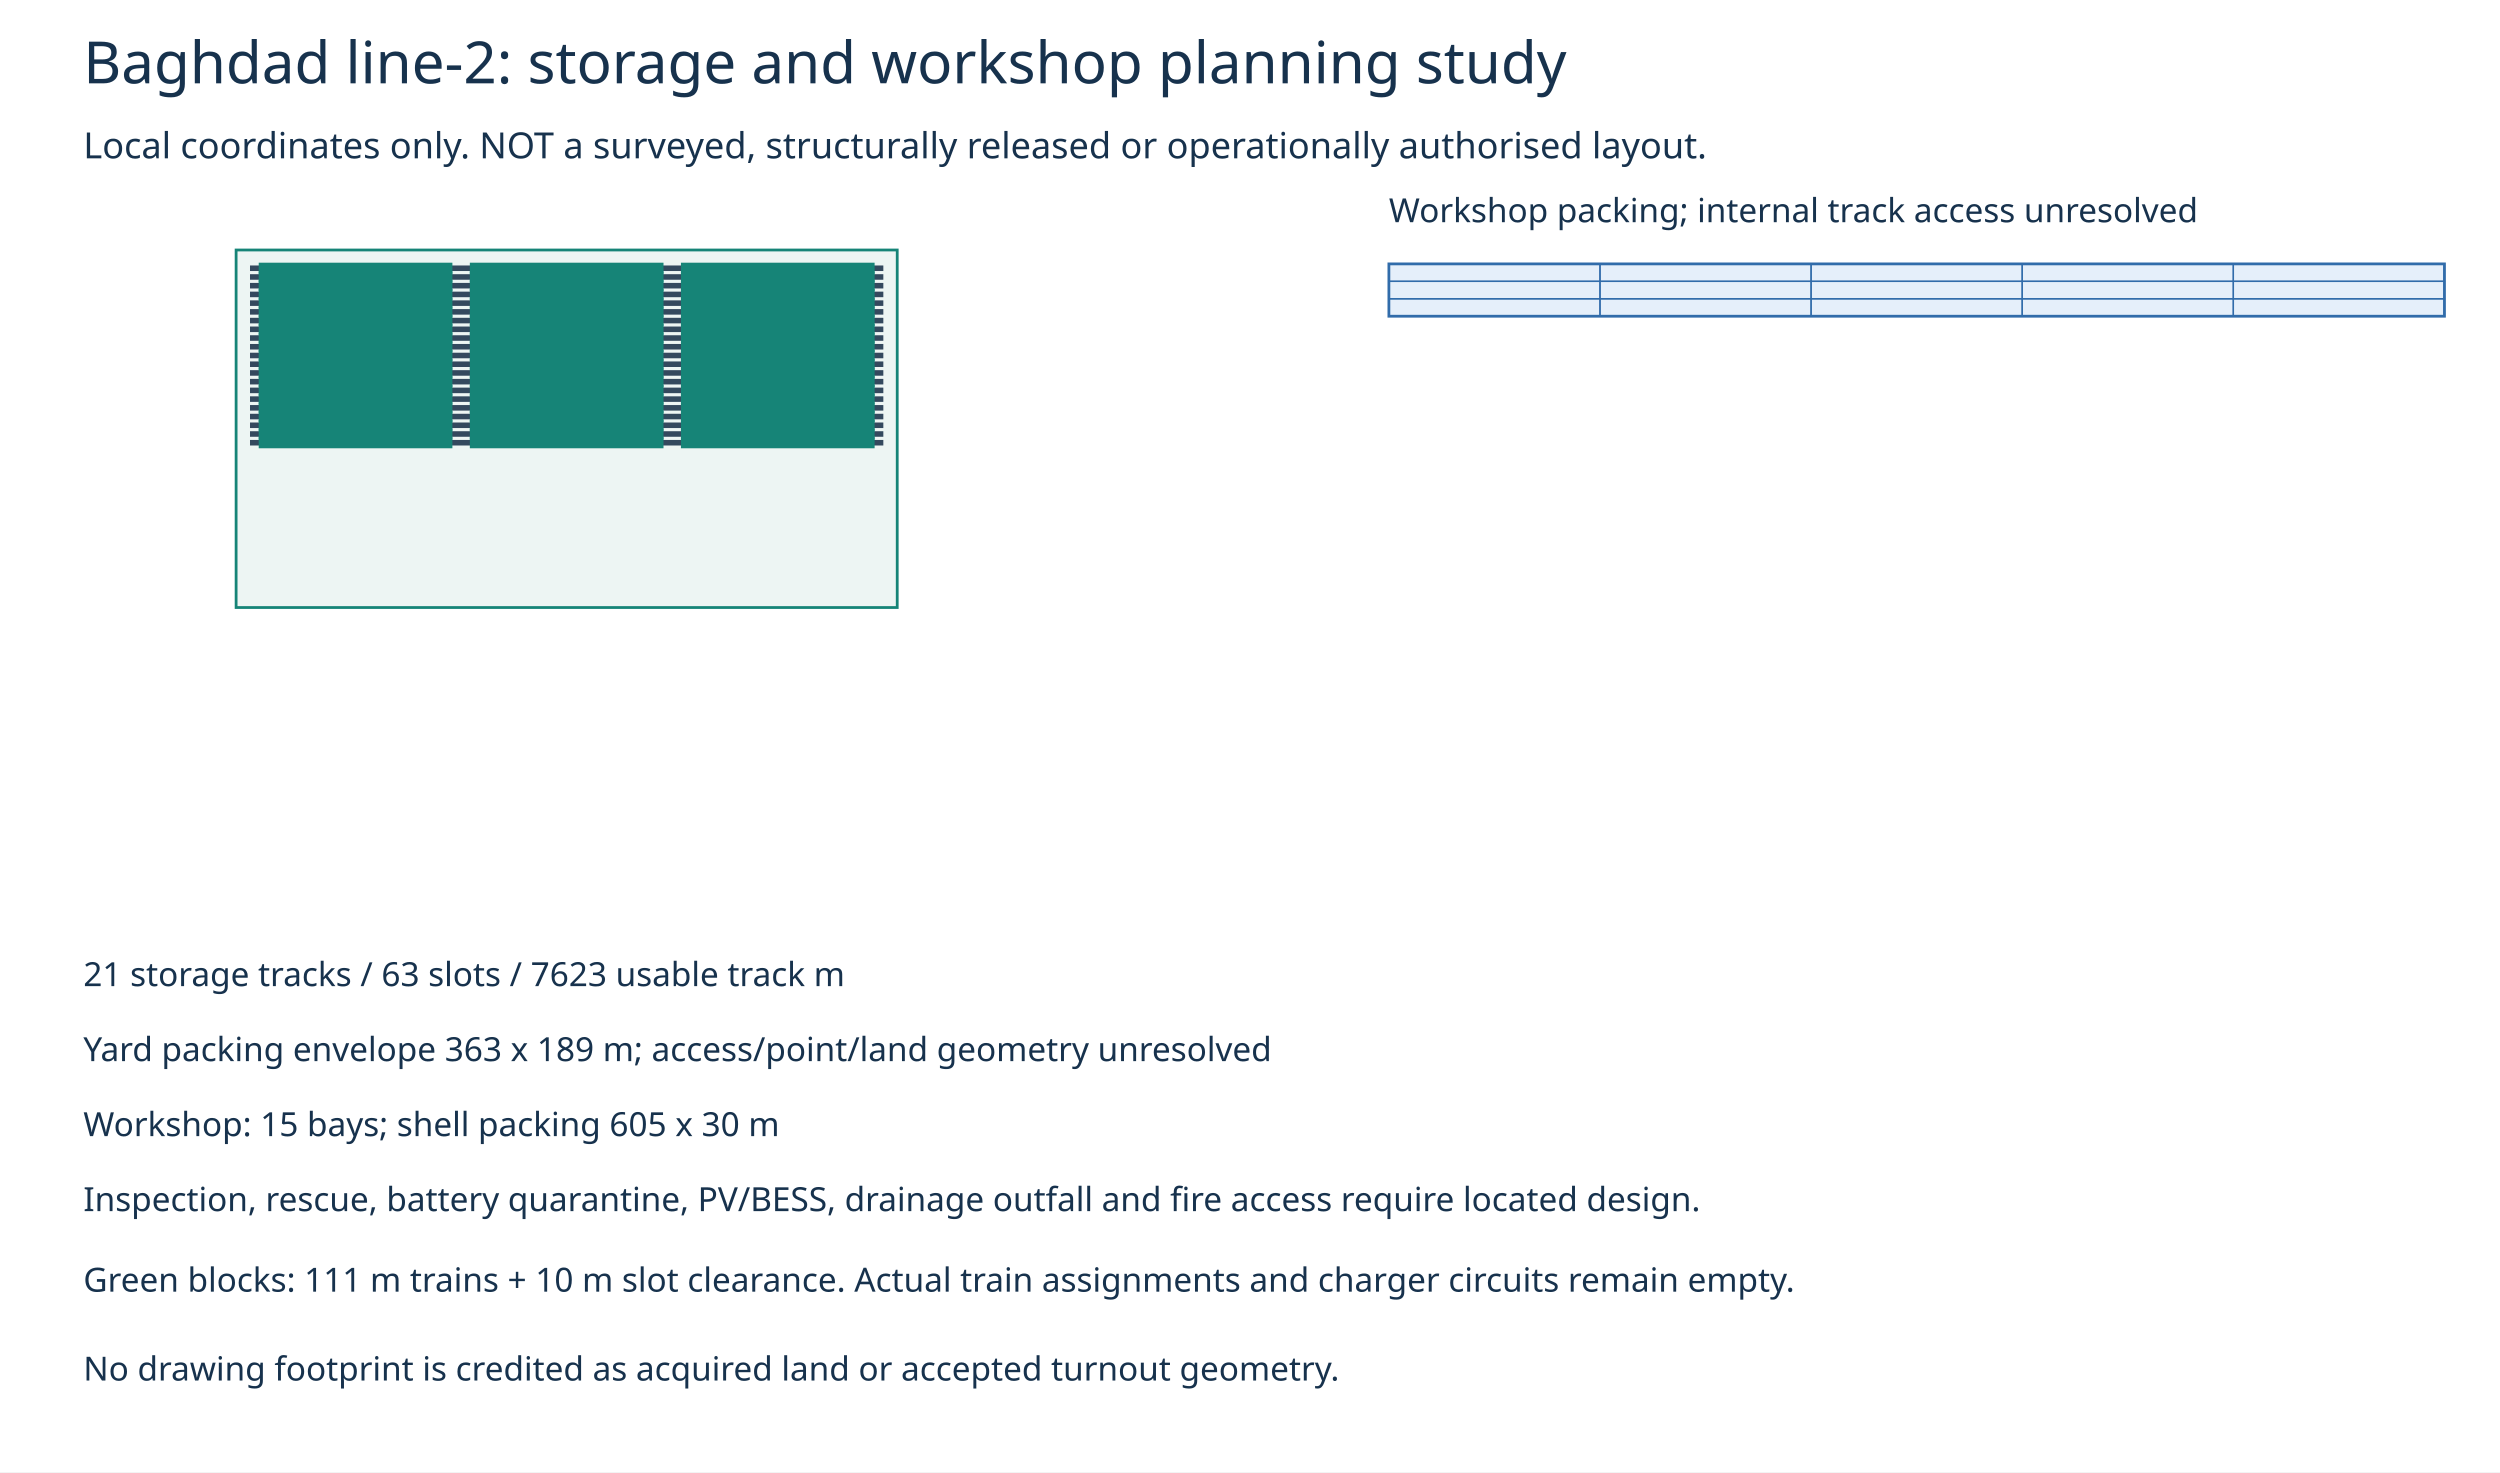
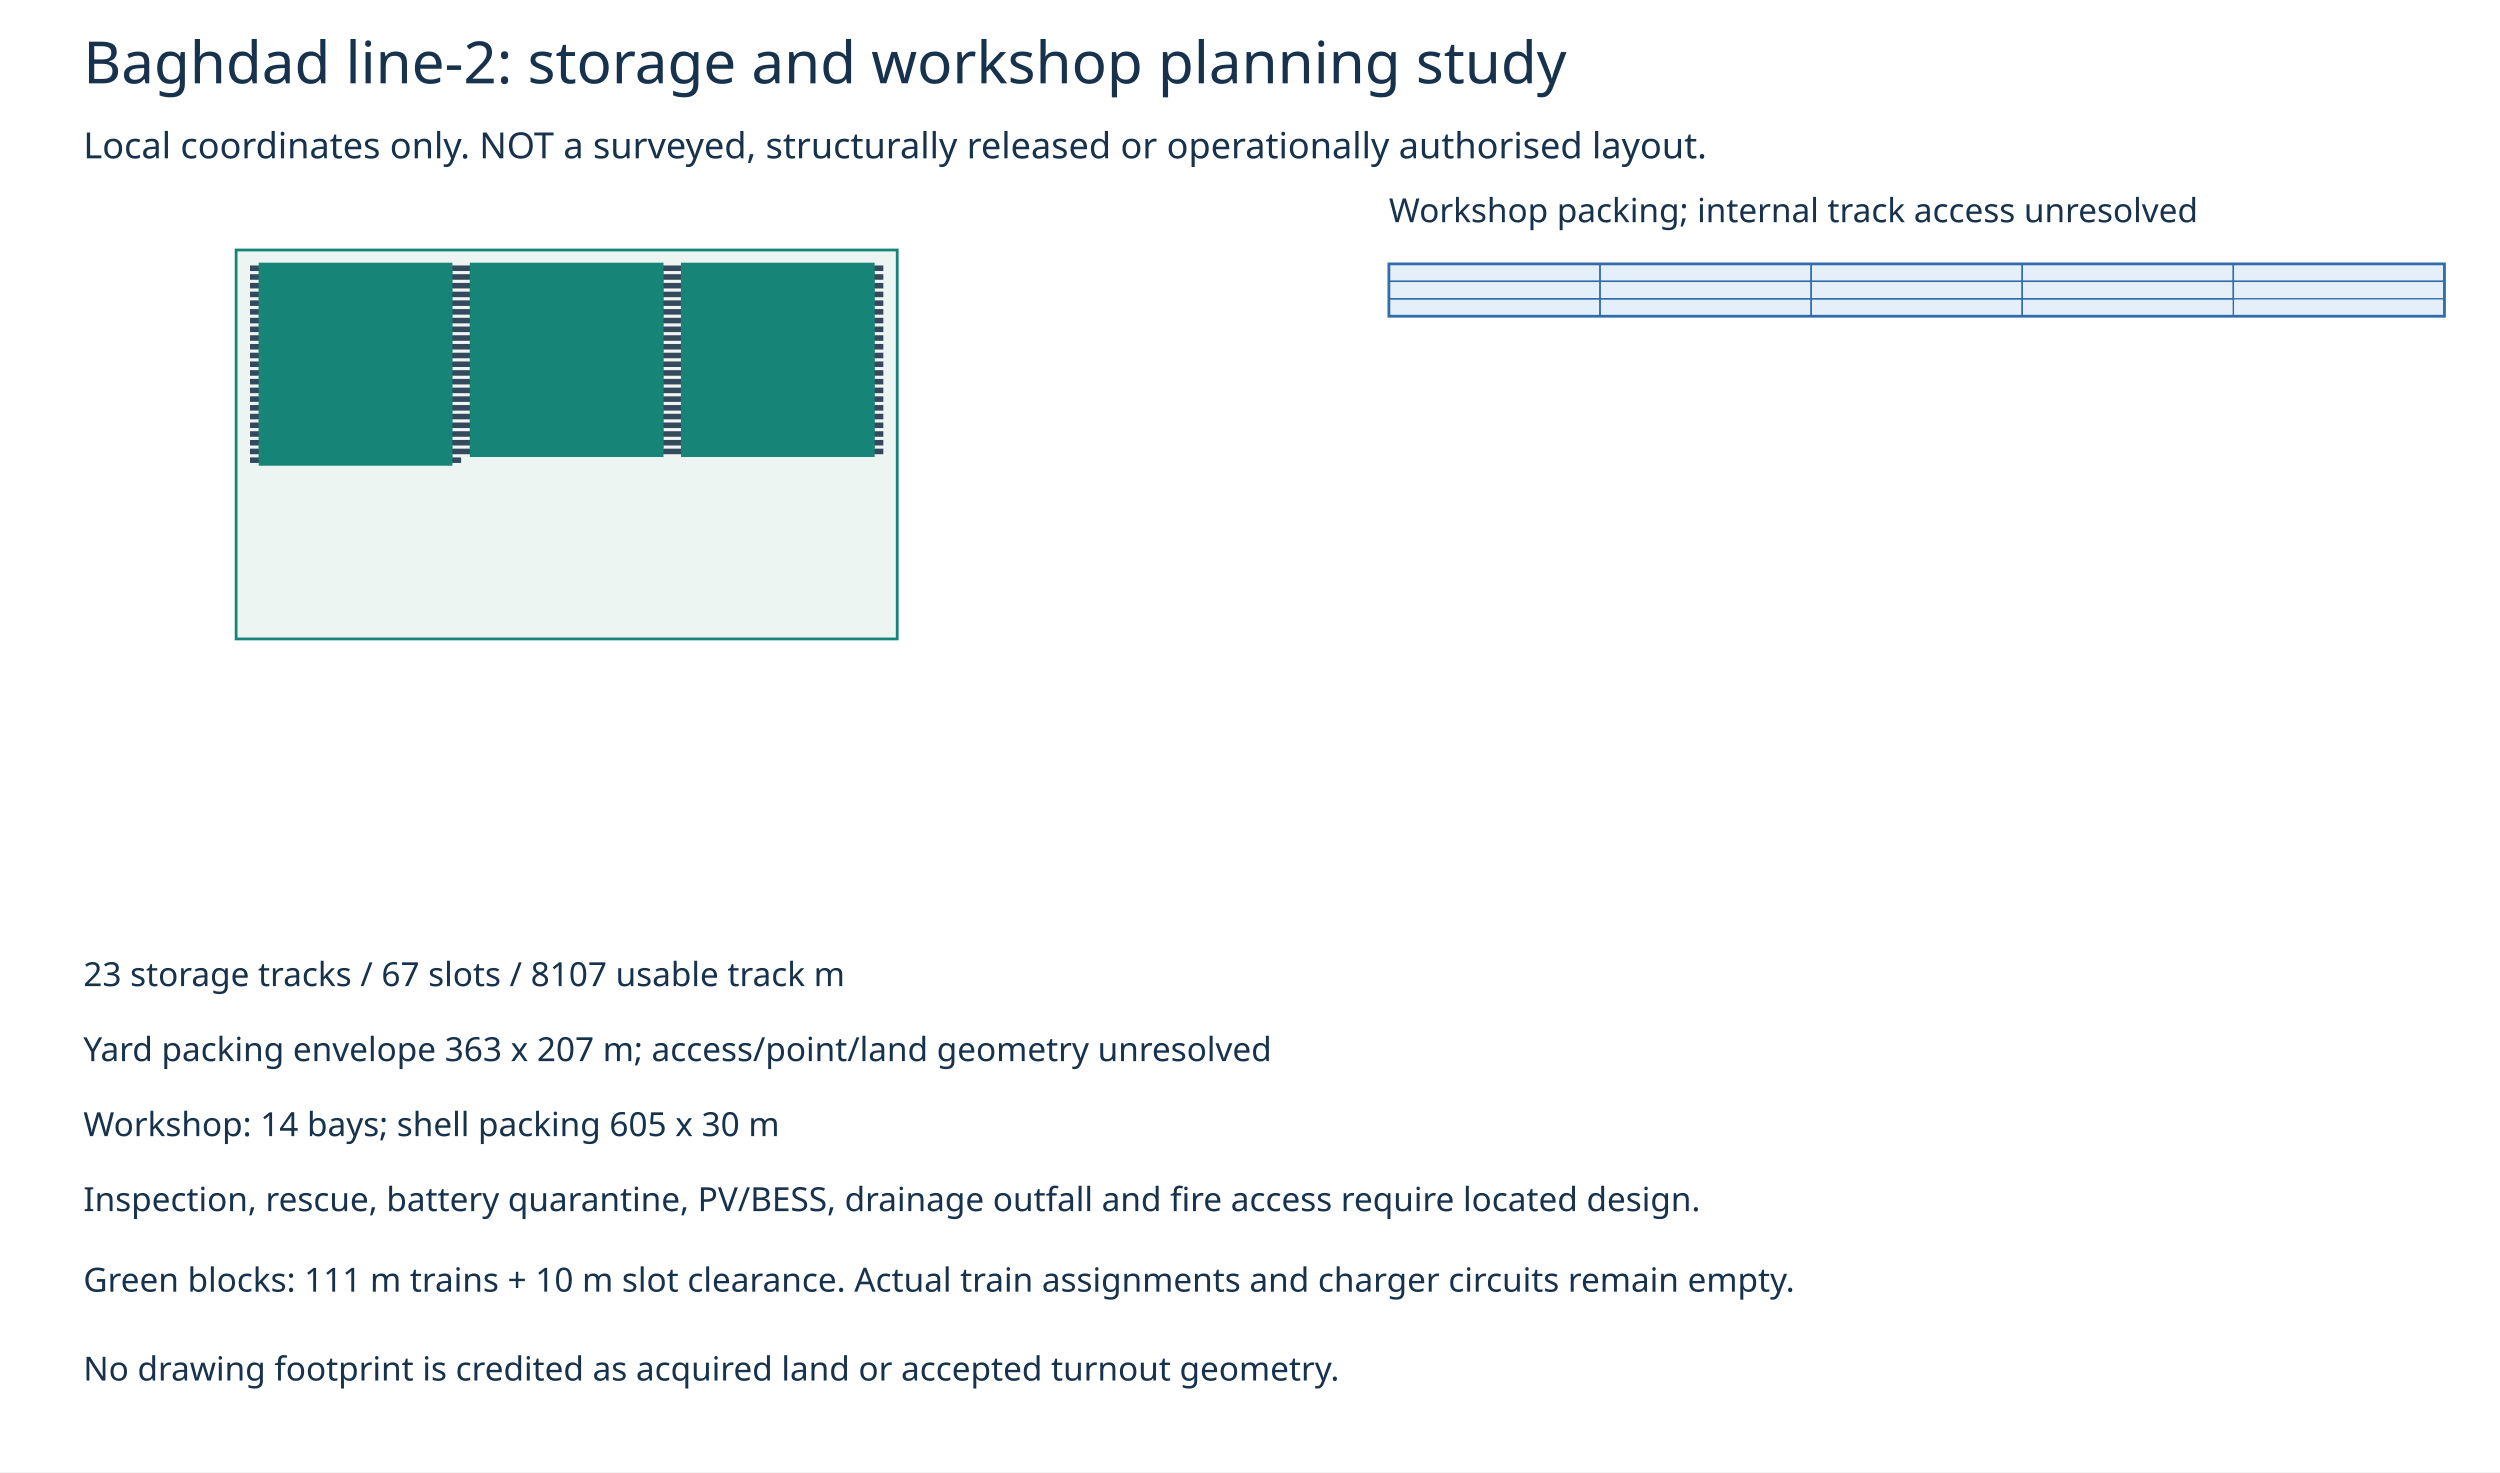
<svg xmlns="http://www.w3.org/2000/svg" width="900" height="530" viewBox="0 0 900 530">
  <rect width="900" height="530" fill="white" />
  <g font-family="sans-serif" fill="#17324d">
    <text x="30" y="30" font-size="21">Baghdad line-2: storage and workshop planning study</text>
    <text x="30" y="57" font-size="13">Local coordinates only. NOT a surveyed, structurally released or operationally authorised layout.</text>
-     <rect x="85" y="90" width="238.00" height="128.71" fill="#edf5f3" stroke="#168477" />
+     <rect x="85" y="90" width="238.00" height="140.02" fill="#edf5f3" stroke="#168477" />
    <path d="M90 96.57 H318.00" stroke="#34495e" stroke-width="2" />
    <rect x="93.14" y="94.57" width="69.72" height="4" fill="#168477" />
    <rect x="169.14" y="94.57" width="69.72" height="4" fill="#168477" />
    <rect x="245.14" y="94.57" width="69.72" height="4" fill="#168477" />
    <path d="M90 99.71 H318.00" stroke="#34495e" stroke-width="2" />
    <rect x="93.14" y="97.71" width="69.72" height="4" fill="#168477" />
    <rect x="169.14" y="97.71" width="69.72" height="4" fill="#168477" />
    <rect x="245.14" y="97.71" width="69.72" height="4" fill="#168477" />
    <path d="M90 102.85 H318.00" stroke="#34495e" stroke-width="2" />
    <rect x="93.14" y="100.85" width="69.72" height="4" fill="#168477" />
    <rect x="169.14" y="100.85" width="69.72" height="4" fill="#168477" />
    <rect x="245.14" y="100.85" width="69.72" height="4" fill="#168477" />
    <path d="M90 105.99 H318.00" stroke="#34495e" stroke-width="2" />
    <rect x="93.14" y="103.99" width="69.72" height="4" fill="#168477" />
    <rect x="169.14" y="103.99" width="69.72" height="4" fill="#168477" />
    <rect x="245.14" y="103.99" width="69.72" height="4" fill="#168477" />
    <path d="M90 109.13 H318.00" stroke="#34495e" stroke-width="2" />
    <rect x="93.14" y="107.13" width="69.72" height="4" fill="#168477" />
    <rect x="169.14" y="107.13" width="69.72" height="4" fill="#168477" />
    <rect x="245.14" y="107.13" width="69.72" height="4" fill="#168477" />
    <path d="M90 112.27 H318.00" stroke="#34495e" stroke-width="2" />
    <rect x="93.14" y="110.27" width="69.72" height="4" fill="#168477" />
    <rect x="169.14" y="110.27" width="69.72" height="4" fill="#168477" />
    <rect x="245.14" y="110.27" width="69.72" height="4" fill="#168477" />
    <path d="M90 115.41 H318.00" stroke="#34495e" stroke-width="2" />
    <rect x="93.14" y="113.41" width="69.72" height="4" fill="#168477" />
    <rect x="169.14" y="113.41" width="69.72" height="4" fill="#168477" />
    <rect x="245.14" y="113.41" width="69.72" height="4" fill="#168477" />
    <path d="M90 118.55 H318.00" stroke="#34495e" stroke-width="2" />
    <rect x="93.14" y="116.55" width="69.72" height="4" fill="#168477" />
    <rect x="169.14" y="116.55" width="69.72" height="4" fill="#168477" />
    <rect x="245.14" y="116.55" width="69.72" height="4" fill="#168477" />
    <path d="M90 121.69 H318.00" stroke="#34495e" stroke-width="2" />
    <rect x="93.14" y="119.69" width="69.72" height="4" fill="#168477" />
    <rect x="169.14" y="119.69" width="69.72" height="4" fill="#168477" />
    <rect x="245.14" y="119.69" width="69.72" height="4" fill="#168477" />
    <path d="M90 124.83 H318.00" stroke="#34495e" stroke-width="2" />
    <rect x="93.14" y="122.83" width="69.72" height="4" fill="#168477" />
    <rect x="169.14" y="122.83" width="69.72" height="4" fill="#168477" />
    <rect x="245.14" y="122.83" width="69.72" height="4" fill="#168477" />
    <path d="M90 127.98 H318.00" stroke="#34495e" stroke-width="2" />
    <rect x="93.14" y="125.98" width="69.72" height="4" fill="#168477" />
    <rect x="169.14" y="125.98" width="69.72" height="4" fill="#168477" />
    <rect x="245.14" y="125.98" width="69.72" height="4" fill="#168477" />
    <path d="M90 131.12 H318.00" stroke="#34495e" stroke-width="2" />
    <rect x="93.14" y="129.12" width="69.72" height="4" fill="#168477" />
    <rect x="169.14" y="129.12" width="69.72" height="4" fill="#168477" />
    <rect x="245.14" y="129.12" width="69.72" height="4" fill="#168477" />
    <path d="M90 134.26 H318.00" stroke="#34495e" stroke-width="2" />
    <rect x="93.14" y="132.26" width="69.72" height="4" fill="#168477" />
    <rect x="169.14" y="132.26" width="69.72" height="4" fill="#168477" />
    <rect x="245.14" y="132.26" width="69.72" height="4" fill="#168477" />
    <path d="M90 137.40 H318.00" stroke="#34495e" stroke-width="2" />
    <rect x="93.14" y="135.40" width="69.72" height="4" fill="#168477" />
    <rect x="169.14" y="135.40" width="69.72" height="4" fill="#168477" />
    <rect x="245.14" y="135.40" width="69.72" height="4" fill="#168477" />
    <path d="M90 140.54 H318.00" stroke="#34495e" stroke-width="2" />
    <rect x="93.14" y="138.54" width="69.72" height="4" fill="#168477" />
    <rect x="169.14" y="138.54" width="69.72" height="4" fill="#168477" />
    <rect x="245.14" y="138.54" width="69.72" height="4" fill="#168477" />
    <path d="M90 143.68 H318.00" stroke="#34495e" stroke-width="2" />
    <rect x="93.14" y="141.68" width="69.72" height="4" fill="#168477" />
    <rect x="169.14" y="141.68" width="69.72" height="4" fill="#168477" />
    <rect x="245.14" y="141.68" width="69.72" height="4" fill="#168477" />
    <path d="M90 146.82 H318.00" stroke="#34495e" stroke-width="2" />
    <rect x="93.14" y="144.82" width="69.72" height="4" fill="#168477" />
    <rect x="169.14" y="144.82" width="69.72" height="4" fill="#168477" />
    <rect x="245.14" y="144.82" width="69.72" height="4" fill="#168477" />
    <path d="M90 149.96 H318.00" stroke="#34495e" stroke-width="2" />
    <rect x="93.14" y="147.96" width="69.72" height="4" fill="#168477" />
    <rect x="169.14" y="147.96" width="69.72" height="4" fill="#168477" />
    <rect x="245.14" y="147.96" width="69.72" height="4" fill="#168477" />
    <path d="M90 153.10 H318.00" stroke="#34495e" stroke-width="2" />
    <rect x="93.14" y="151.10" width="69.72" height="4" fill="#168477" />
    <rect x="169.14" y="151.10" width="69.72" height="4" fill="#168477" />
    <rect x="245.14" y="151.10" width="69.72" height="4" fill="#168477" />
    <path d="M90 156.24 H318.00" stroke="#34495e" stroke-width="2" />
    <rect x="93.14" y="154.24" width="69.72" height="4" fill="#168477" />
    <rect x="169.14" y="154.24" width="69.72" height="4" fill="#168477" />
    <rect x="245.14" y="154.24" width="69.72" height="4" fill="#168477" />
    <path d="M90 159.38 H318.00" stroke="#34495e" stroke-width="2" />
    <rect x="93.14" y="157.38" width="69.72" height="4" fill="#168477" />
    <rect x="169.14" y="157.38" width="69.72" height="4" fill="#168477" />
    <rect x="245.14" y="157.38" width="69.72" height="4" fill="#168477" />
+     <path d="M90 162.52 H318.00" stroke="#34495e" stroke-width="2" />
+     <rect x="93.14" y="160.52" width="69.72" height="4" fill="#168477" />
+     <rect x="169.14" y="160.52" width="69.72" height="4" fill="#168477" />
+     <rect x="245.14" y="160.52" width="69.72" height="4" fill="#168477" />
+     <path d="M90 165.66 H166.00" stroke="#34495e" stroke-width="2" />
+     <rect x="93.14" y="163.66" width="69.72" height="4" fill="#168477" />
    <rect x="500" y="95" width="380.00" height="18.84" fill="#e5effa" stroke="#316caa" />
    <rect x="500.00" y="95.00" width="76.00" height="6.28" fill="none" stroke="#316caa" stroke-width="0.5" />
    <rect x="576.00" y="95.00" width="76.00" height="6.28" fill="none" stroke="#316caa" stroke-width="0.5" />
    <rect x="652.00" y="95.00" width="76.00" height="6.28" fill="none" stroke="#316caa" stroke-width="0.5" />
    <rect x="728.00" y="95.00" width="76.00" height="6.28" fill="none" stroke="#316caa" stroke-width="0.5" />
    <rect x="804.00" y="95.00" width="76.00" height="6.28" fill="none" stroke="#316caa" stroke-width="0.5" />
    <rect x="500.00" y="101.28" width="76.00" height="6.28" fill="none" stroke="#316caa" stroke-width="0.5" />
    <rect x="576.00" y="101.28" width="76.00" height="6.28" fill="none" stroke="#316caa" stroke-width="0.5" />
    <rect x="652.00" y="101.28" width="76.00" height="6.28" fill="none" stroke="#316caa" stroke-width="0.5" />
    <rect x="728.00" y="101.28" width="76.00" height="6.28" fill="none" stroke="#316caa" stroke-width="0.5" />
    <rect x="804.00" y="101.28" width="76.00" height="6.28" fill="none" stroke="#316caa" stroke-width="0.5" />
    <rect x="500.00" y="107.56" width="76.00" height="6.28" fill="none" stroke="#316caa" stroke-width="0.5" />
    <rect x="576.00" y="107.56" width="76.00" height="6.28" fill="none" stroke="#316caa" stroke-width="0.5" />
    <rect x="652.00" y="107.56" width="76.00" height="6.28" fill="none" stroke="#316caa" stroke-width="0.5" />
    <rect x="728.00" y="107.56" width="76.00" height="6.28" fill="none" stroke="#316caa" stroke-width="0.5" />
-     <rect x="804.00" y="107.56" width="76.00" height="6.28" fill="none" stroke="#316caa" stroke-width="0.5" />
    <text x="500" y="80" font-size="12">Workshop packing; internal track access unresolved</text>
-     <text x="30" y="355">21 storage tracks / 63 slots / 7623 usable track m</text>
-     <text x="30" y="382">Yard packing envelope 363 x 189 m; access/point/land geometry unresolved</text>
-     <text x="30" y="409">Workshop: 15 bays; shell packing 605 x 30 m</text>
+     <text x="30" y="355">23 storage tracks / 67 slots / 8107 usable track m</text>
+     <text x="30" y="382">Yard packing envelope 363 x 207 m; access/point/land geometry unresolved</text>
+     <text x="30" y="409">Workshop: 14 bays; shell packing 605 x 30 m</text>
    <text x="30" y="436">Inspection, rescue, battery quarantine, PV/BESS, drainage outfall and fire access require located design.</text>
    <text x="30" y="465">Green blocks: 111 m trains + 10 m slot clearance. Actual train assignments and charger circuits remain empty.</text>
    <text x="30" y="497">No drawing footprint is credited as acquired land or accepted turnout geometry.</text>
  </g>
</svg>
